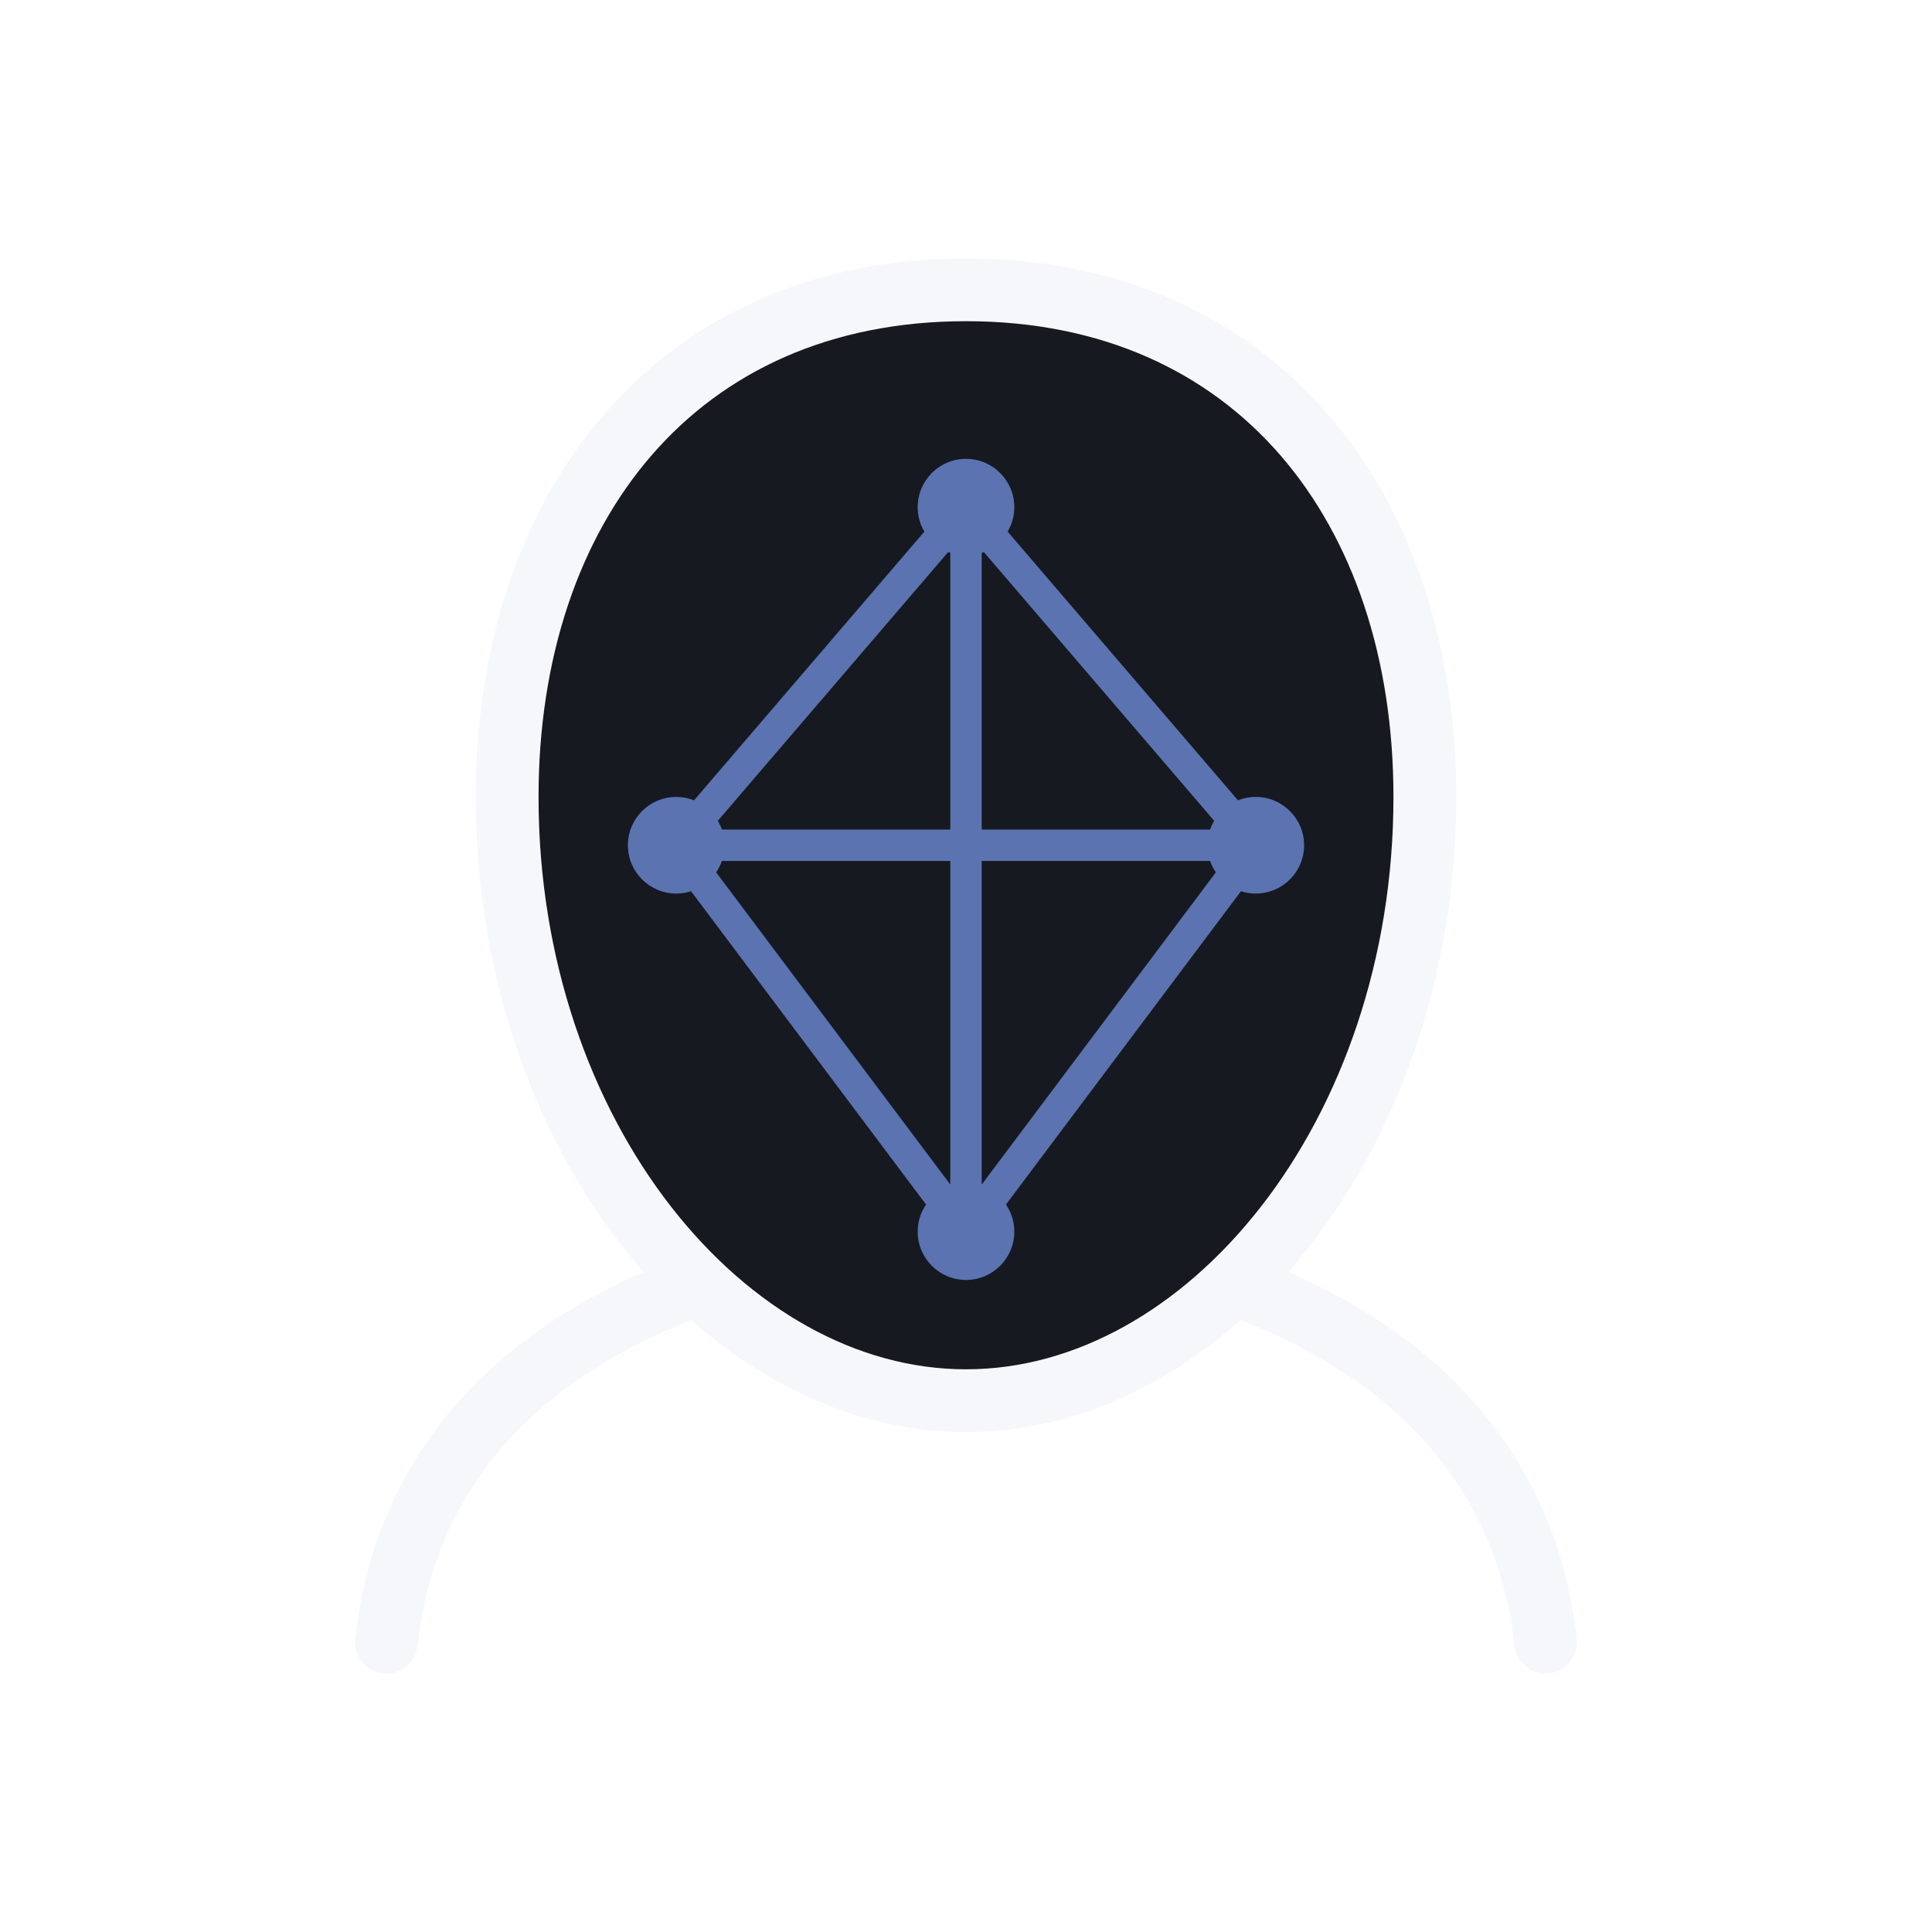
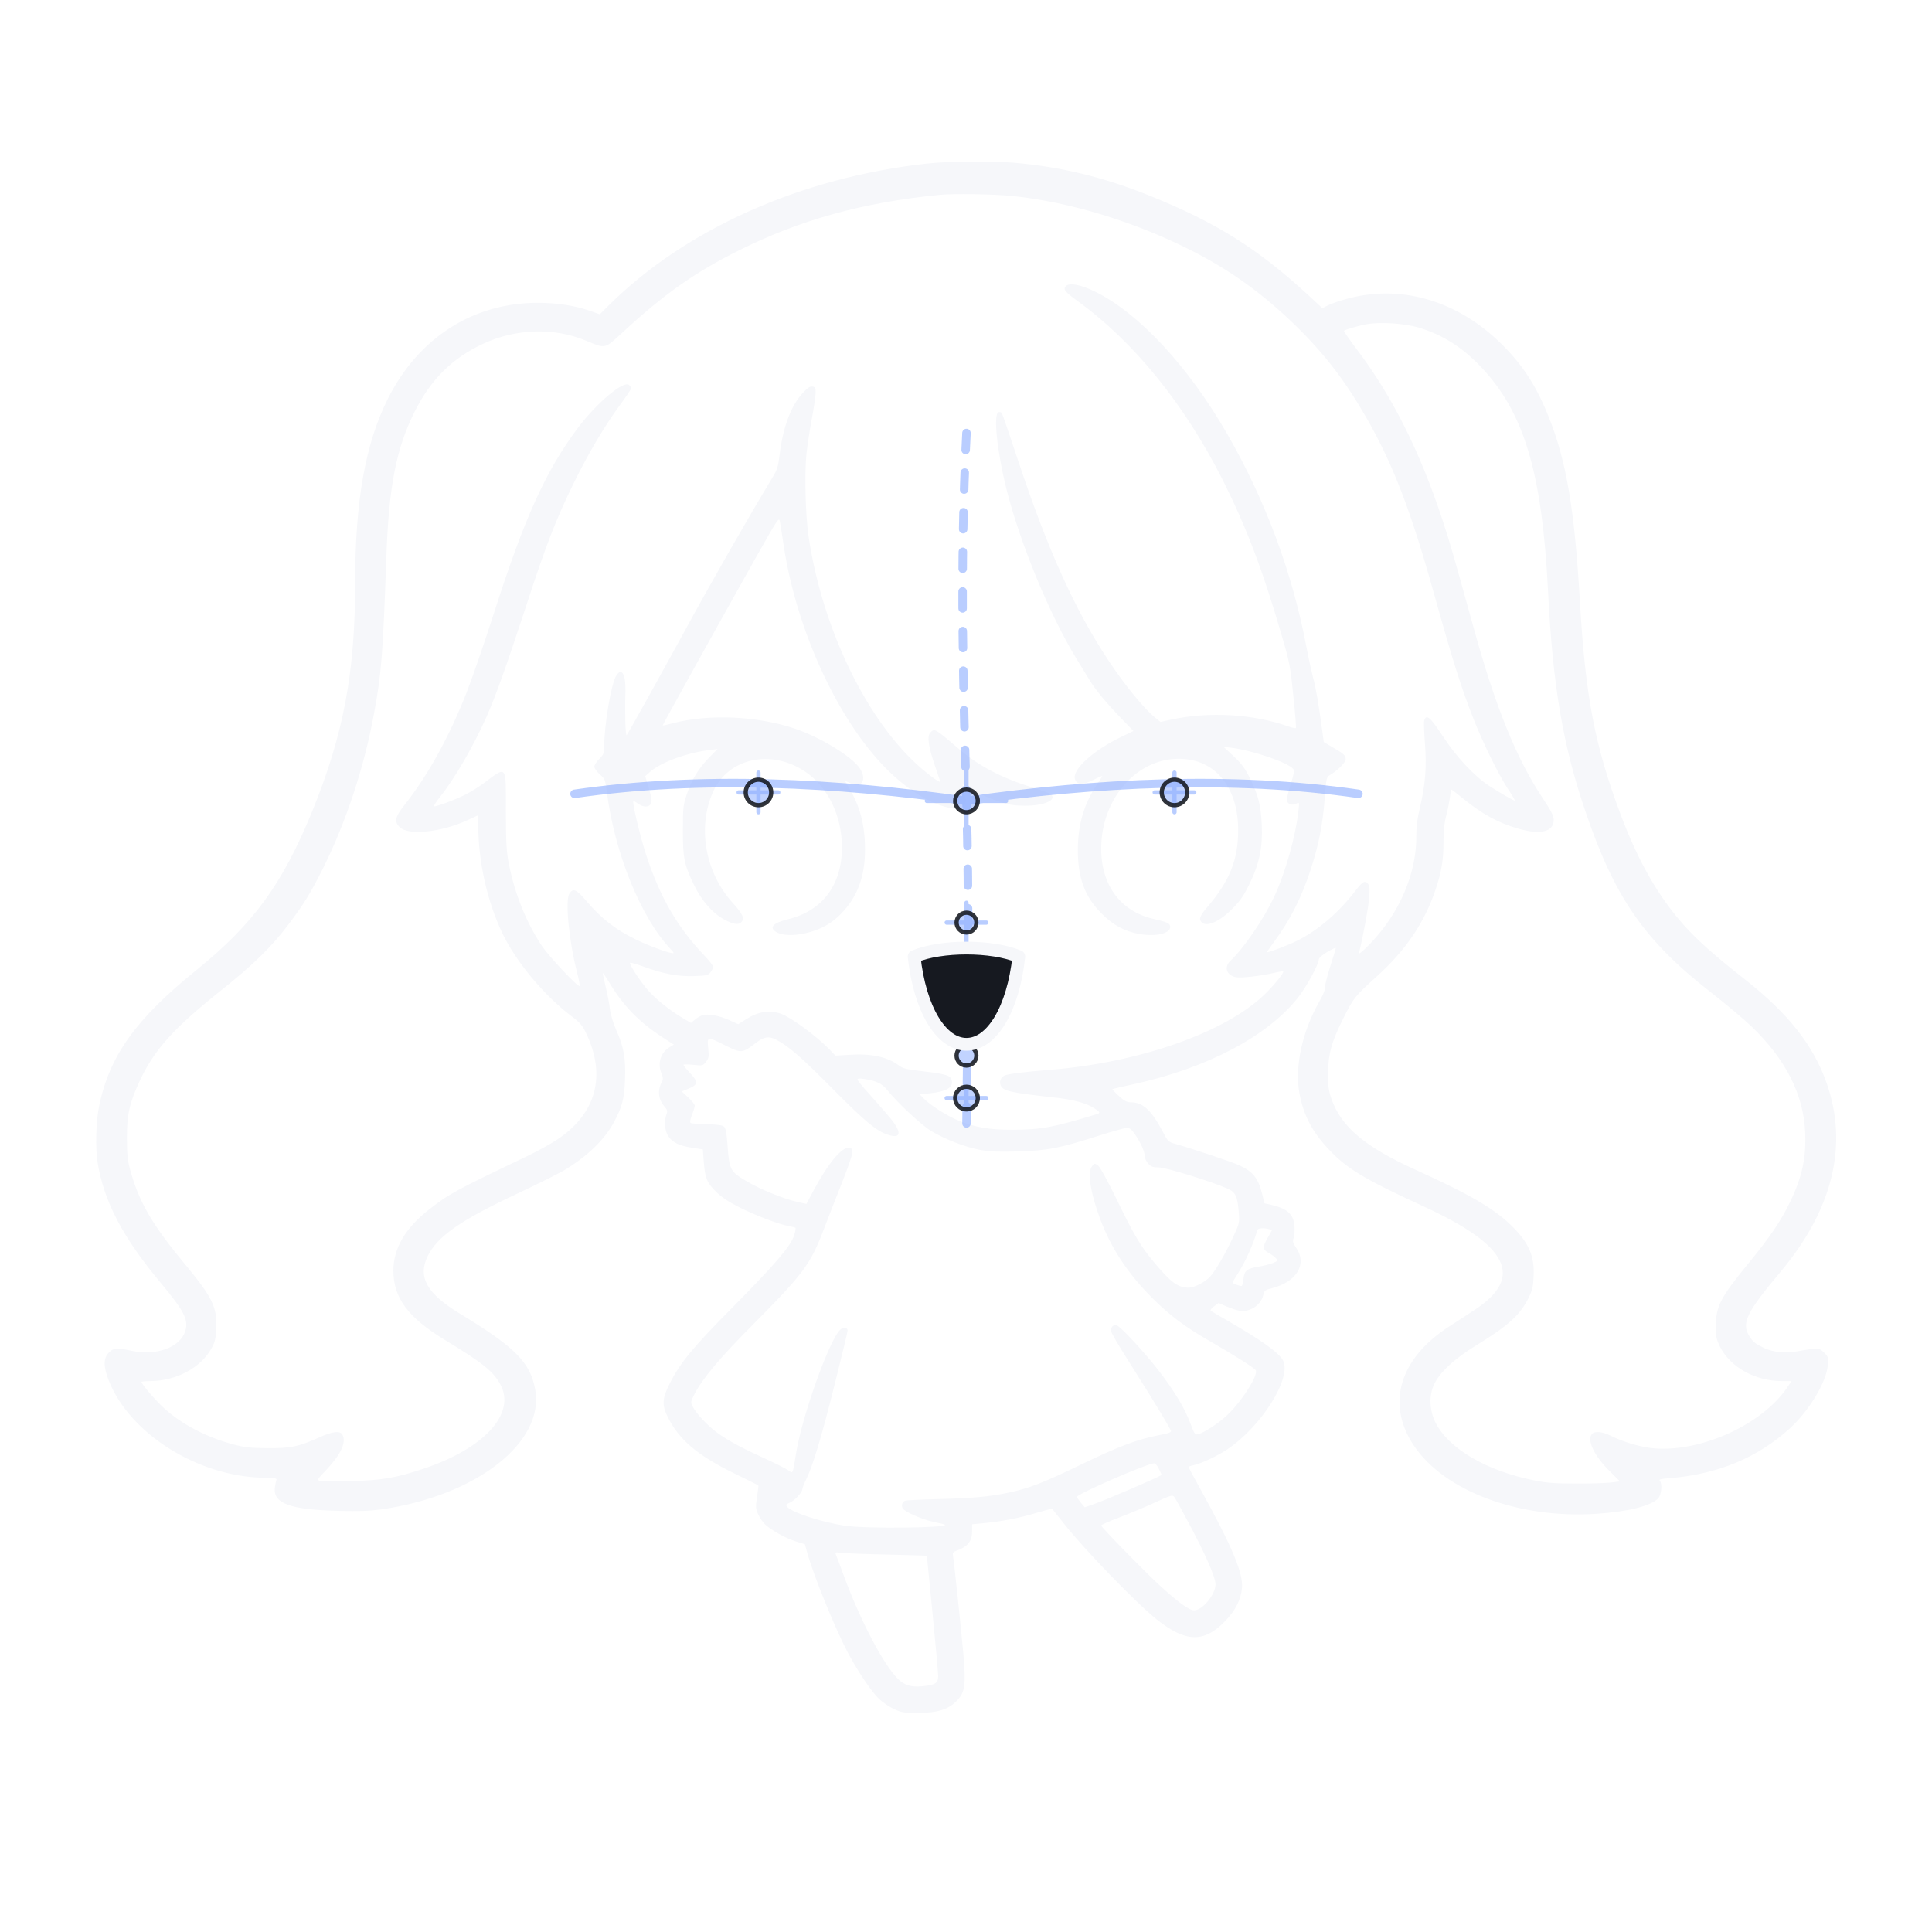
- <svg xmlns="http://www.w3.org/2000/svg" viewBox="0 0 80 80" fill="none" width="80" height="80" color="#f6f7fa">
-   <path d="M16 68c1-9 8-14 17-16m14 0c9 2 16 7 17 16" stroke="currentColor" stroke-width="2.6" stroke-linecap="round" />
-   <g>
-     <path d="M40 12c-12 0-19 9-19 21 0 14 9 25 19 25s19-11 19-25c0-12-7-21-19-21Z" fill="#161920" stroke="currentColor" stroke-width="2.6" stroke-linejoin="round" />
-     <g opacity=".65">
-       <path d="m40 21-12 14 12 16 12-16-12-14v30M28 35h24" stroke="#7fa3ff" stroke-width="1.3" stroke-linejoin="round" />
-       <g fill="#7fa3ff">
-         <circle cx="40" cy="21" r="2" />
-         <circle cx="28" cy="35" r="2" />
-         <circle cx="52" cy="35" r="2" />
-         <circle cx="40" cy="51" r="2" />
-       </g>
+ <svg xmlns="http://www.w3.org/2000/svg" viewBox="0 0 1024 1024" width="80" height="80" fill="none">
+   <g id="character" transform="translate(42 42) scale(.75)">
+     <g transform="translate(0 1254) scale(.1 -.1)" fill="#f6f7fa" fill-rule="nonzero">
+       <path d="M5992 11944 c-889 -97 -1710 -463 -2255 -1007 l-58 -58 -72 25 c-106 37 -233 56 -367 56 -458 0 -844 -248 -1060 -680 -158 -316 -230 -720 -230 -1294 0 -639 -82 -1074 -303 -1618 -211 -516 -416 -797 -816 -1121 -432 -349 -618 -608 -691 -966 -22 -110 -27 -293 -10 -398 45 -275 178 -528 445 -848 166 -199 198 -261 175 -340 -35 -116 -203 -179 -380 -141 -106 23 -127 21 -161 -13 -39 -39 -39 -99 0 -198 148 -375 628 -677 1091 -686 85 -2 99 -4 93 -17 -3 -8 -8 -33 -11 -55 -11 -110 110 -154 448 -162 151 -4 222 -1 310 11 671 98 1151 475 1082 848 -36 192 -142 298 -536 537 -229 140 -294 255 -225 401 68 142 234 258 648 451 130 61 271 132 315 157 167 100 288 217 356 344 57 107 72 163 77 298 6 150 -9 233 -63 353 -22 51 -39 107 -44 147 -4 36 -17 105 -29 153 -11 49 -21 93 -21 99 0 6 22 -26 49 -71 97 -160 205 -271 369 -379 l84 -54 -31 -19 c-62 -37 -86 -114 -57 -183 12 -29 13 -43 5 -58 -34 -63 -28 -124 16 -177 21 -24 24 -33 15 -56 -18 -47 -12 -119 13 -155 30 -44 77 -67 168 -81 l76 -12 6 -81 c9 -120 21 -152 85 -216 41 -40 88 -72 167 -112 111 -56 276 -119 350 -133 22 -4 43 -9 46 -11 4 -2 0 -27 -9 -54 -24 -76 -131 -201 -431 -505 -283 -285 -372 -393 -446 -538 -56 -110 -59 -156 -15 -243 79 -158 207 -267 460 -392 96 -47 177 -87 179 -89 2 -1 -2 -38 -9 -81 -11 -73 -10 -83 8 -123 11 -24 32 -56 48 -71 46 -43 142 -96 215 -120 l67 -21 17 -61 c45 -162 199 -540 287 -706 74 -138 170 -280 223 -329 26 -23 72 -55 103 -69 52 -24 68 -27 172 -27 138 1 212 24 272 86 59 61 65 111 45 342 -19 205 -64 634 -72 680 -4 23 0 29 23 38 82 29 112 67 112 140 l0 47 73 7 c130 12 260 37 376 72 62 18 115 33 116 31 1 -2 38 -48 82 -103 149 -189 514 -565 658 -680 205 -163 335 -166 484 -10 72 74 111 152 118 233 10 103 -71 295 -288 688 -49 88 -89 163 -89 166 0 4 15 10 33 13 56 12 167 64 238 111 243 161 460 507 396 630 -28 54 -157 146 -389 279 -65 37 -120 70 -123 74 -2 4 9 18 26 30 l31 23 51 -23 c29 -12 68 -26 87 -30 75 -18 159 33 177 107 8 34 12 38 61 50 175 45 251 169 173 284 -25 37 -27 47 -19 72 6 16 8 54 6 84 -7 83 -49 122 -162 149 l-50 11 -16 65 c-28 113 -65 159 -160 203 -51 24 -327 116 -450 151 -54 15 -56 17 -93 88 -79 150 -140 207 -224 207 -31 1 -47 9 -87 46 -27 24 -47 46 -45 47 2 2 72 18 154 36 515 113 941 337 1158 611 58 73 147 236 147 270 0 10 25 32 60 53 33 19 60 32 60 27 0 -4 -18 -65 -41 -135 -22 -70 -38 -136 -36 -146 3 -11 -13 -51 -39 -96 -122 -214 -175 -460 -141 -649 28 -152 89 -271 204 -393 129 -139 252 -213 683 -411 589 -272 700 -495 357 -723 -45 -30 -128 -84 -184 -120 -353 -227 -449 -547 -252 -842 215 -322 741 -519 1289 -483 222 14 389 56 438 109 24 25 31 106 11 126 -8 8 13 13 73 17 337 28 619 144 847 352 135 123 258 326 268 445 5 55 4 60 -26 90 -35 35 -45 35 -191 9 -84 -15 -170 -6 -234 24 -64 31 -78 43 -105 86 -55 90 -17 167 217 446 374 444 486 900 330 1342 -93 265 -270 489 -572 727 -222 174 -339 279 -437 388 -181 204 -319 445 -444 775 -185 493 -251 838 -290 1512 -37 642 -94 985 -217 1295 -86 219 -182 369 -328 515 -318 319 -727 437 -1117 324 -47 -13 -101 -33 -121 -43 l-37 -19 -100 93 c-358 329 -648 511 -1115 700 -330 133 -630 206 -965 235 -162 13 -462 11 -613 -6z m603 -229 c410 -43 867 -183 1270 -388 276 -141 500 -303 734 -531 203 -199 347 -387 496 -646 187 -325 316 -660 476 -1235 137 -490 194 -672 284 -900 65 -165 172 -383 238 -485 31 -46 54 -86 53 -88 -4 -4 -113 59 -183 105 -105 69 -233 206 -327 351 -88 134 -116 158 -131 111 -4 -11 -1 -84 5 -163 13 -166 3 -291 -36 -456 -18 -74 -25 -130 -25 -190 4 -270 -118 -554 -329 -772 -60 -61 -80 -76 -75 -58 26 102 66 319 71 385 5 63 3 84 -9 100 -20 25 -39 15 -85 -46 -120 -157 -266 -283 -415 -357 -65 -32 -195 -82 -214 -82 -2 0 21 33 50 73 115 156 192 308 258 507 58 178 86 317 101 510 11 143 12 148 37 163 56 33 111 89 111 112 0 27 -13 38 -94 85 l-61 36 -12 89 c-24 179 -44 297 -64 368 -10 39 -31 133 -45 207 -100 530 -288 1038 -560 1511 -272 474 -622 853 -931 1006 -104 52 -188 68 -212 40 -19 -23 -6 -39 89 -108 397 -289 750 -726 1019 -1257 168 -334 285 -641 420 -1107 55 -187 60 -215 81 -423 13 -122 21 -224 18 -227 -3 -3 -25 2 -49 10 -253 90 -564 108 -836 49 l-72 -16 -38 31 c-78 63 -212 226 -328 401 -237 356 -432 787 -641 1418 -58 175 -109 324 -114 332 -4 7 -15 10 -24 7 -38 -15 -9 -285 59 -553 97 -381 304 -881 491 -1187 31 -50 72 -117 90 -147 42 -71 118 -163 227 -276 l87 -90 -81 -39 c-202 -96 -356 -236 -332 -302 16 -42 53 -43 133 -3 33 17 60 28 60 26 0 -2 -16 -28 -36 -57 -93 -139 -135 -280 -137 -459 -1 -202 47 -335 168 -456 82 -83 165 -127 269 -145 116 -20 216 4 216 51 0 24 -21 34 -114 55 -247 55 -387 256 -373 535 18 352 283 622 587 596 233 -19 380 -214 380 -502 0 -209 -59 -358 -217 -543 -54 -63 -63 -87 -41 -109 36 -36 129 6 219 98 54 54 79 91 119 173 70 143 94 260 87 417 -7 141 -24 208 -82 326 -36 74 -58 104 -116 159 l-72 67 54 -6 c153 -20 400 -104 438 -150 10 -12 6 -33 -19 -111 -17 -54 -28 -106 -25 -116 8 -24 39 -33 66 -18 22 11 22 11 15 -52 -20 -179 -92 -436 -171 -605 -72 -156 -217 -368 -309 -453 -48 -45 -29 -104 39 -117 37 -7 175 9 270 31 32 8 61 12 63 10 9 -8 -70 -105 -139 -170 -281 -265 -880 -474 -1504 -525 -194 -15 -305 -30 -327 -41 -26 -14 -37 -41 -27 -67 16 -42 65 -53 371 -87 143 -15 235 -40 293 -78 39 -25 42 -32 18 -40 -308 -94 -394 -110 -593 -111 -166 -1 -270 17 -389 66 -82 34 -200 110 -244 156 l-28 29 73 7 c116 12 166 41 154 91 -9 35 -39 45 -201 64 -122 14 -145 20 -175 43 -78 59 -194 84 -344 74 l-102 -6 -44 46 c-91 93 -269 224 -341 250 -82 28 -161 16 -248 -40 l-54 -34 -66 30 c-70 31 -143 45 -184 34 -14 -3 -39 -17 -55 -31 l-29 -24 -59 35 c-102 61 -204 145 -259 213 -61 76 -120 170 -112 177 3 3 43 -8 89 -25 144 -53 250 -73 361 -69 90 3 101 5 118 27 10 13 19 30 19 38 0 8 -28 45 -63 81 -189 199 -309 405 -408 702 -42 127 -103 378 -93 389 1 2 16 -6 32 -18 40 -28 80 -28 93 2 7 17 4 42 -16 107 l-25 85 35 31 c73 65 255 133 408 152 l68 9 -60 -61 c-74 -76 -124 -157 -158 -261 -25 -74 -27 -93 -27 -250 -1 -197 9 -246 79 -390 54 -111 131 -199 213 -243 63 -34 100 -40 120 -20 26 26 12 58 -57 134 -198 216 -255 539 -141 790 107 237 409 303 650 141 160 -107 260 -312 260 -535 0 -265 -137 -448 -380 -508 -106 -26 -136 -57 -87 -89 61 -40 210 -26 328 31 50 24 91 54 133 97 116 119 170 264 169 457 0 169 -37 308 -113 431 -16 27 -28 49 -25 49 2 0 20 -8 39 -17 77 -36 115 30 61 109 -56 82 -276 217 -455 278 -266 90 -604 106 -861 40 -40 -11 -74 -18 -76 -17 -2 3 399 725 657 1184 162 286 165 291 172 255 4 -20 16 -98 27 -172 91 -595 382 -1228 724 -1572 139 -141 301 -243 433 -274 74 -17 98 -13 120 21 14 21 14 29 0 81 -8 32 -14 59 -13 60 1 1 35 -17 75 -41 40 -23 116 -57 170 -75 81 -28 113 -33 192 -34 135 -1 231 39 188 80 -7 7 -66 28 -130 48 -219 68 -380 152 -521 273 -173 148 -172 147 -202 116 -25 -24 -15 -98 33 -237 l39 -115 -30 17 c-16 9 -61 44 -101 78 -383 326 -704 984 -802 1644 -22 149 -29 442 -15 581 7 63 24 175 38 249 14 74 26 155 27 180 1 40 -2 45 -23 48 -17 3 -34 -9 -67 -44 -84 -90 -142 -245 -165 -442 -10 -80 -17 -103 -49 -155 -170 -281 -436 -745 -630 -1102 -169 -309 -392 -710 -401 -720 -9 -9 -14 149 -9 310 3 119 -26 170 -64 112 -36 -54 -86 -347 -86 -503 0 -46 -4 -56 -35 -87 -19 -19 -35 -44 -35 -55 0 -11 17 -35 38 -54 37 -32 39 -36 51 -128 55 -430 241 -887 450 -1107 12 -12 21 -24 21 -27 0 -14 -161 43 -265 94 -144 70 -244 148 -344 265 -78 91 -100 102 -127 60 -31 -47 -4 -328 52 -549 14 -54 23 -101 20 -104 -11 -10 -214 206 -265 281 -110 164 -192 367 -234 577 -18 91 -21 142 -22 373 0 342 12 327 -165 196 -30 -22 -84 -56 -120 -74 -73 -37 -208 -87 -222 -83 -5 2 13 30 39 63 106 132 232 350 328 562 69 156 137 346 284 793 140 430 209 607 335 865 107 217 218 404 329 555 42 57 77 109 77 116 0 6 -7 17 -15 24 -39 32 -228 -127 -362 -305 -227 -304 -377 -635 -593 -1310 -67 -209 -154 -461 -193 -560 -122 -311 -274 -586 -434 -788 -71 -89 -79 -122 -39 -162 61 -61 294 -37 480 49 l76 35 0 -74 c0 -254 63 -536 171 -762 96 -200 292 -436 486 -583 59 -44 78 -66 102 -115 148 -305 77 -574 -204 -760 -45 -30 -145 -85 -221 -121 -490 -234 -540 -260 -680 -370 -169 -131 -254 -276 -254 -433 0 -193 103 -332 365 -491 267 -162 340 -221 390 -312 114 -206 -111 -454 -544 -598 -191 -64 -291 -81 -508 -87 -105 -3 -203 -3 -218 1 -27 7 -27 7 39 76 106 113 145 197 116 251 -17 30 -70 24 -168 -21 -144 -64 -196 -75 -362 -74 -122 1 -160 5 -243 27 -188 50 -363 142 -487 255 -62 56 -160 171 -160 186 0 3 28 6 63 6 182 1 357 94 432 232 25 45 30 67 33 143 7 146 -28 217 -210 438 -244 293 -337 453 -400 687 -16 58 -21 107 -21 215 -1 167 18 252 93 412 102 216 239 368 565 628 234 186 367 316 486 475 108 143 154 219 240 390 164 328 294 721 363 1102 52 281 62 415 86 1093 17 505 70 776 200 1035 115 229 265 378 483 480 230 108 502 117 727 23 142 -59 131 -61 260 58 291 269 510 424 819 578 433 217 880 341 1421 394 98 10 388 5 515 -8z m2868 -929 c168 -50 309 -138 441 -277 307 -322 434 -748 476 -1589 33 -667 106 -1093 266 -1560 206 -605 417 -908 879 -1268 110 -86 242 -197 294 -247 241 -232 366 -479 378 -746 8 -179 -21 -317 -107 -494 -64 -133 -142 -248 -297 -437 -195 -239 -226 -298 -227 -438 -1 -75 3 -92 28 -145 72 -146 249 -245 439 -245 l68 0 -32 -47 c-176 -258 -599 -453 -932 -429 -93 6 -224 44 -317 91 -53 27 -108 33 -128 13 -41 -41 12 -155 124 -265 l72 -72 -66 -8 c-37 -4 -148 -8 -247 -7 -144 0 -202 4 -292 22 -337 67 -605 224 -698 408 -43 85 -48 190 -11 269 39 86 145 184 301 279 225 138 307 213 367 333 27 55 33 80 36 153 7 143 -33 236 -153 355 -123 122 -296 224 -683 399 -359 163 -525 304 -594 504 -18 52 -23 89 -23 167 1 144 23 229 107 396 74 148 80 156 237 298 207 187 338 382 416 614 43 128 57 214 56 345 0 71 6 128 20 180 11 42 22 100 26 129 3 29 8 53 10 53 3 0 37 -26 76 -58 139 -114 252 -176 393 -217 161 -47 254 -24 254 62 0 28 -18 62 -80 156 -182 273 -333 644 -486 1201 -143 516 -167 602 -220 761 -159 485 -359 883 -610 1212 -51 68 -90 124 -86 126 19 11 113 38 162 46 94 17 263 6 363 -23z m-4540 -5032 c88 -45 182 -127 397 -344 235 -238 318 -307 401 -331 90 -27 92 21 7 124 -35 41 -100 116 -145 166 -46 50 -83 96 -83 102 0 8 15 9 48 4 85 -13 125 -32 161 -77 74 -92 247 -254 317 -294 99 -58 234 -110 339 -130 72 -13 126 -15 270 -11 208 6 291 22 573 112 95 30 184 55 197 55 17 0 33 -13 55 -45 41 -59 70 -124 70 -156 0 -14 11 -38 25 -53 20 -21 33 -26 74 -26 49 0 369 -98 484 -149 58 -25 72 -53 81 -165 6 -78 6 -80 -40 -179 -53 -115 -125 -239 -163 -280 -33 -36 -112 -77 -148 -77 -79 0 -125 34 -248 180 -94 113 -142 193 -262 441 -69 142 -119 232 -134 243 -23 16 -25 16 -41 -5 -35 -42 -13 -186 58 -377 77 -205 198 -388 374 -562 117 -116 225 -197 390 -292 181 -104 324 -195 334 -211 22 -35 -110 -238 -215 -330 -61 -54 -152 -112 -190 -122 -24 -6 -27 -2 -57 77 -41 109 -114 230 -226 375 -92 119 -255 296 -290 315 -25 14 -51 -12 -43 -44 4 -13 57 -105 120 -203 155 -246 167 -266 236 -380 33 -55 62 -107 66 -115 4 -12 -14 -19 -84 -32 -157 -31 -279 -77 -541 -203 -277 -134 -375 -172 -521 -203 -131 -29 -260 -40 -505 -46 -116 -3 -218 -8 -227 -11 -21 -9 -29 -33 -18 -54 14 -25 137 -79 222 -97 41 -8 75 -17 77 -19 23 -23 -566 -29 -708 -7 -168 26 -374 94 -408 134 -10 13 -8 17 18 28 34 14 90 73 90 96 0 8 12 38 26 67 46 90 110 302 203 675 50 200 91 369 91 378 0 24 -29 28 -51 8 -78 -70 -273 -618 -314 -879 -24 -149 -20 -140 -55 -115 -17 12 -99 53 -182 91 -178 81 -283 141 -356 203 -60 52 -116 115 -138 158 -14 27 -13 33 13 84 54 108 181 259 415 494 357 360 405 425 498 668 37 97 98 253 135 346 37 94 68 184 69 200 1 26 -3 31 -25 34 -51 6 -148 -111 -249 -300 l-51 -96 -67 15 c-98 22 -264 90 -362 149 -108 64 -116 79 -128 242 -6 89 -13 127 -24 139 -12 11 -42 16 -121 18 -57 1 -110 5 -116 9 -7 5 -4 22 9 57 11 27 20 57 20 65 0 9 -21 35 -46 58 l-46 43 51 21 c65 27 66 47 6 111 -25 26 -45 51 -45 56 0 4 31 4 69 0 66 -7 69 -6 90 21 20 26 22 36 16 96 -9 84 -7 84 115 23 120 -60 124 -60 223 16 57 43 90 48 140 23z m3485 -1340 l22 -6 -30 -53 c-39 -68 -38 -86 5 -109 19 -10 42 -27 51 -37 16 -18 15 -20 -21 -35 -21 -8 -66 -20 -99 -25 -84 -14 -102 -28 -108 -84 -3 -25 -8 -49 -12 -52 -5 -6 -66 16 -66 24 0 2 16 28 35 58 57 90 110 206 141 313 4 13 44 16 82 6z m-778 -1695 c12 -23 20 -42 18 -43 -22 -16 -376 -169 -471 -203 l-71 -25 -28 33 c-15 19 -28 37 -28 40 -1 20 495 236 547 238 7 1 22 -17 33 -40z m209 -379 c119 -222 191 -386 191 -436 0 -72 -92 -184 -151 -184 -36 0 -114 57 -251 183 -111 103 -399 398 -406 416 -1 5 55 30 125 56 70 27 184 74 253 106 115 53 126 56 138 41 7 -9 53 -91 101 -182z m-2126 -226 c152 -4 277 -7 277 -8 0 -1 18 -184 40 -406 22 -222 40 -422 40 -445 0 -50 -20 -63 -115 -72 -77 -7 -125 8 -170 53 -103 103 -265 412 -380 724 -25 69 -50 136 -56 149 -9 23 -9 23 38 17 27 -3 173 -9 326 -12z" />
    </g>
+     <g id="face-construction-guides" fill="none" stroke="#8eafff" stroke-width="6" stroke-linecap="round" stroke-linejoin="round" opacity=".62">
+       <path d="M627 250 C622 345 625 440 627 510 C629 580 628 654 627 740" stroke-dasharray="12 16" />
+       <path d="M350 505 C440 492 535 497 627 510 C719 497 814 492 904 505" />
+       <path d="M627 482v56 M599 510h56 M627 582v28 M613 596h28 M627 646v22 M615 657h24 M627 704v30 M613 720h28" stroke-width="3" />
+       <path d="M480 490v28 M466 504h28 M774 490v28 M760 504h28" stroke-width="3" />
+     </g>
+     <g id="facial-rig-landmarks" fill="#8eafff" fill-opacity=".55" stroke="#161920" stroke-width="3" stroke-opacity=".88">
+       <circle cx="480" cy="504" r="9" />
+       <circle cx="774" cy="504" r="9" />
+       <circle cx="627" cy="510" r="8" />
+       <circle cx="627" cy="596" r="7" />
+       <circle cx="627" cy="690" r="7" />
+       <circle cx="627" cy="720" r="8" />
+     </g>
+     <path id="mouth" d="M590 620 C609 612 645 612 664 620 C660 657 645 682 627 682 C609 682 594 657 590 620Z" fill="#161920" stroke="#f6f7fa" stroke-width="9" stroke-linejoin="round" />
  </g>
</svg>
